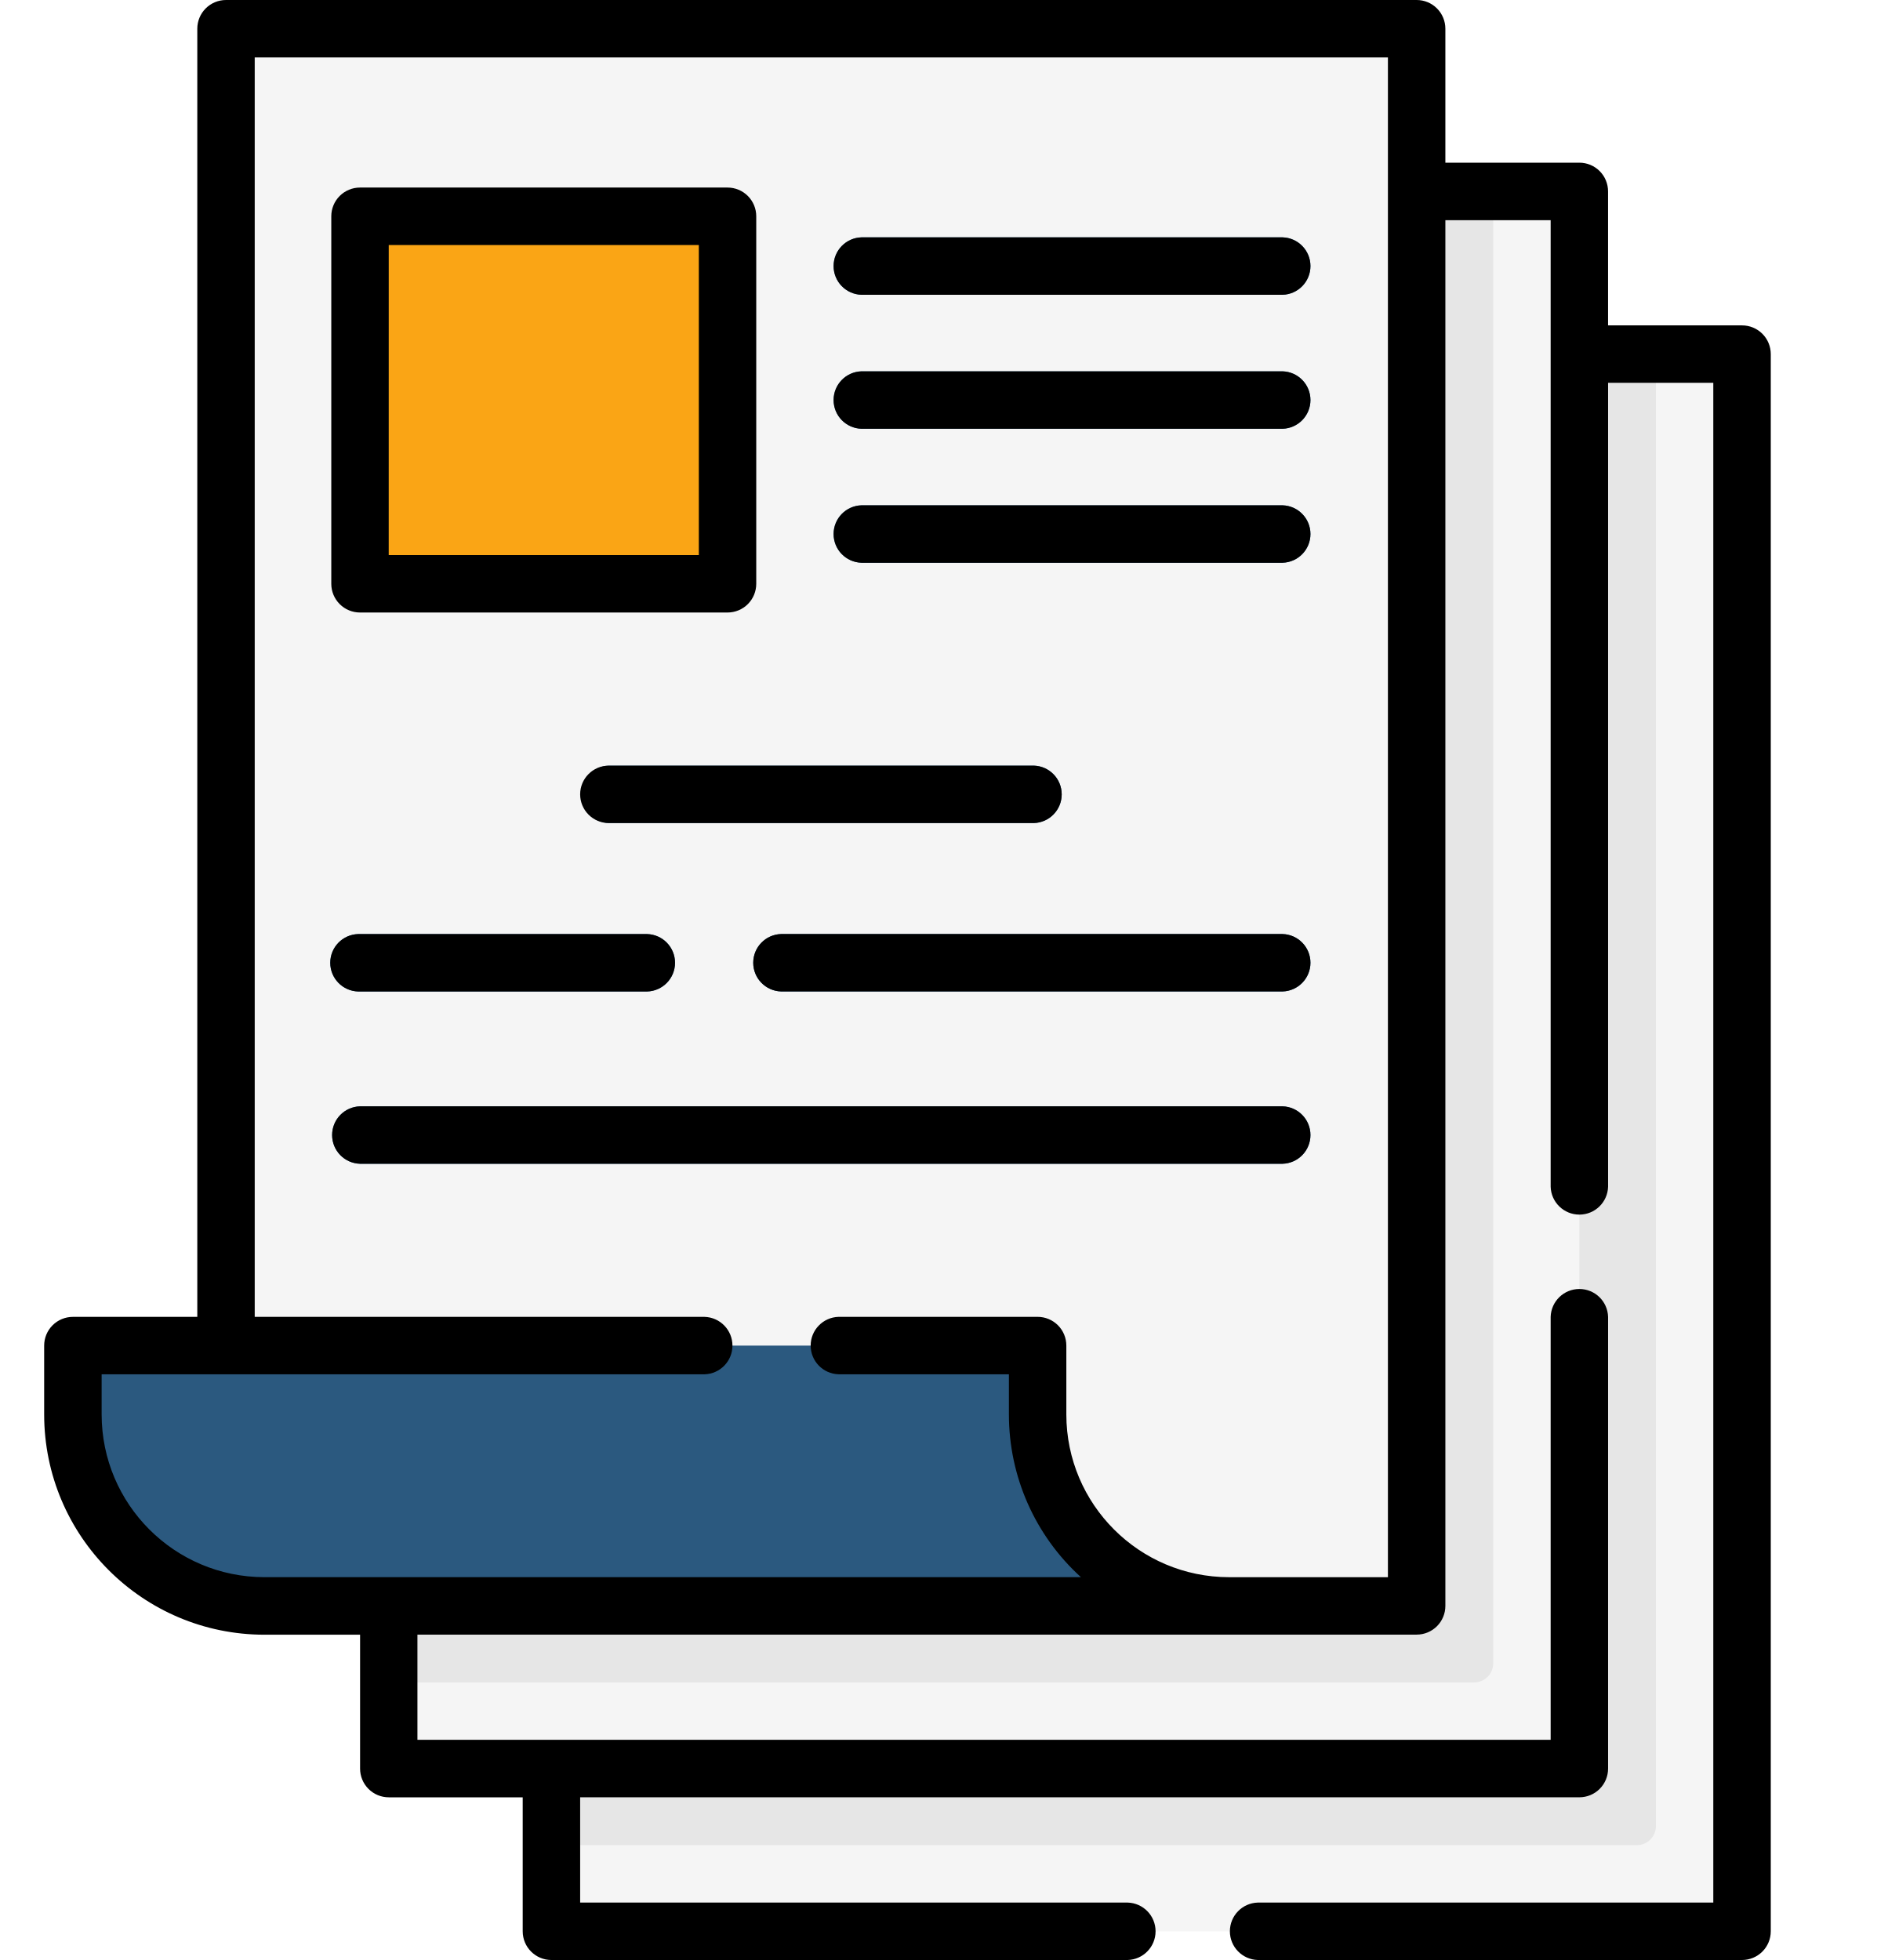
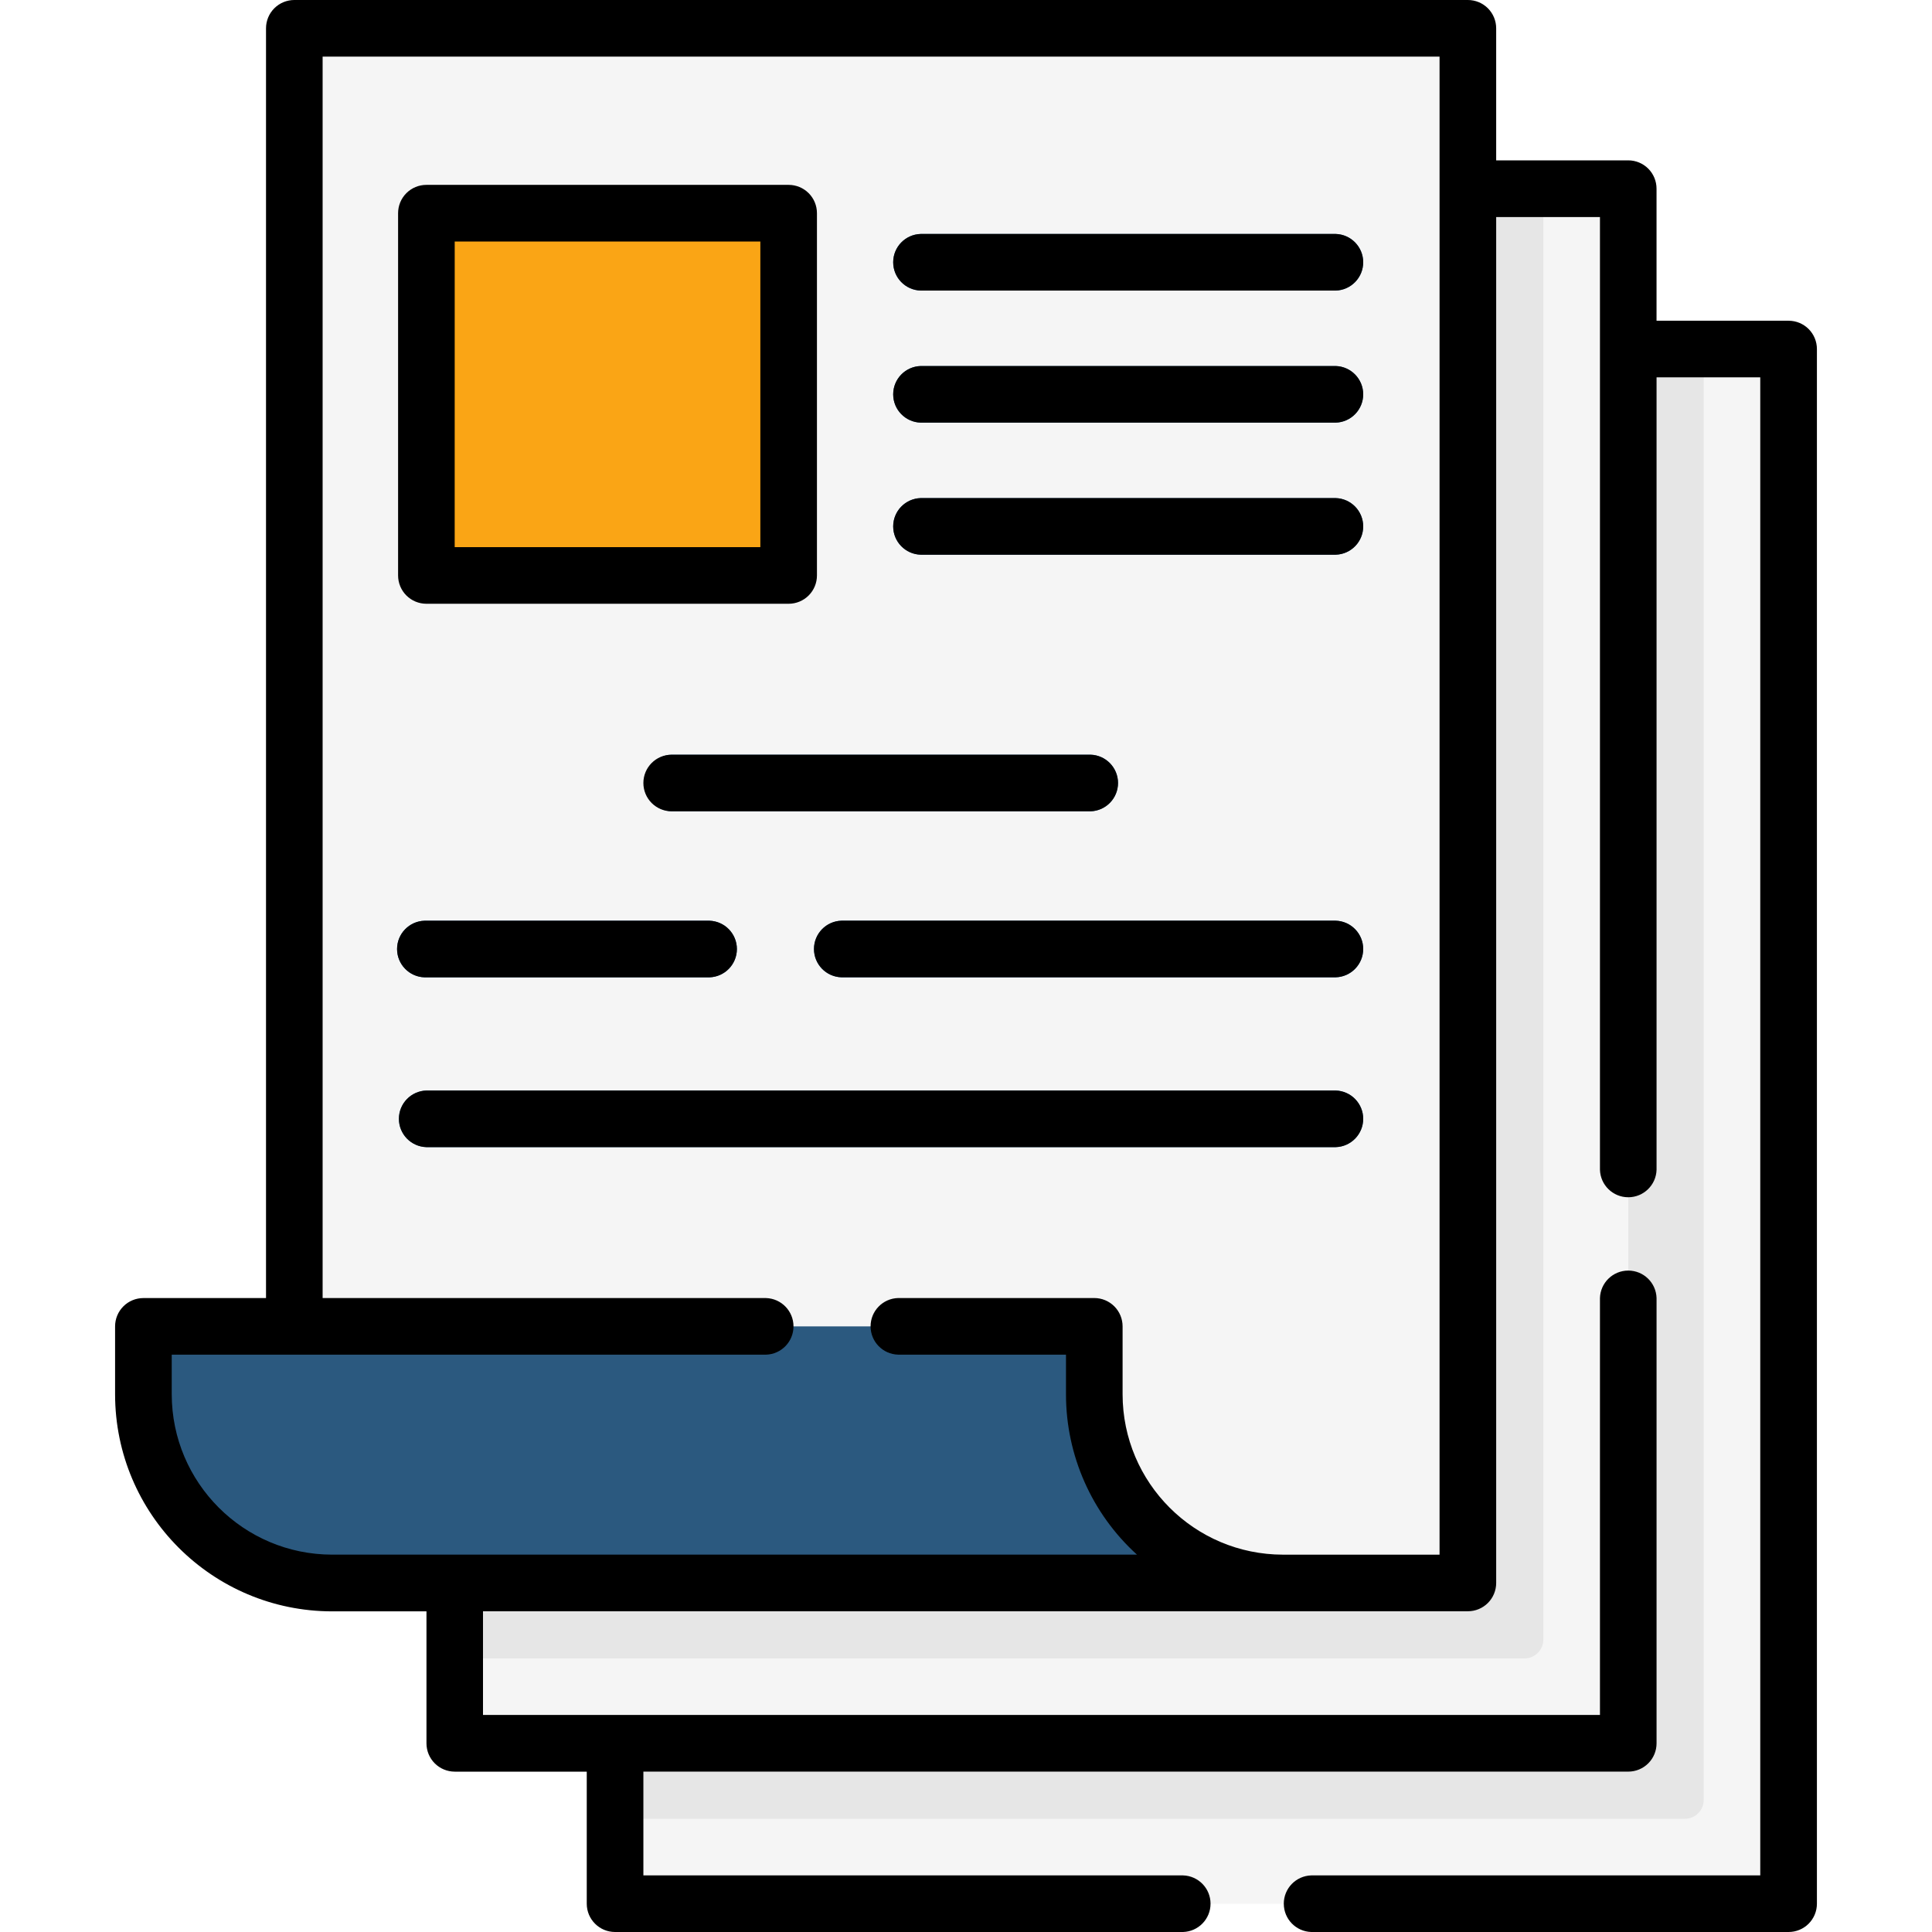
- <svg xmlns="http://www.w3.org/2000/svg" width="78" height="81" viewBox="0 0 78 81">
+ <svg xmlns="http://www.w3.org/2000/svg" width="81" height="81" viewBox="0 0 81 81">
  <defs>
    <clipPath id="clip-path">
-       <rect id="Rectángulo_34564" data-name="Rectángulo 34564" width="78" height="81" transform="translate(3)" fill="#ffd947" stroke="#707070" stroke-width="1" />
+       <rect id="Rectángulo_34564" data-name="Rectángulo 34564" width="81" height="81" fill="#ffd947" stroke="#707070" stroke-width="1" />
    </clipPath>
  </defs>
-   <g id="img59" transform="translate(-3)" clip-path="url(#clip-path)">
+   <g id="Enmascarar_grupo_108" data-name="Enmascarar grupo 108" clip-path="url(#clip-path)">
    <g id="documentos" transform="translate(4.825)">
      <g id="Grupo_86544" data-name="Grupo 86544" transform="translate(1.187 1.187)">
        <path id="Trazado_123894" data-name="Trazado 123894" d="M26.578,14.634H74.2a.791.791,0,0,1,.791.791v63.6a.791.791,0,0,1-.791.791H26.578a.791.791,0,0,1-.791-.791v-63.6A.791.791,0,0,1,26.578,14.634Z" transform="translate(-6.012 -1.187)" fill="#f5f5f5" />
        <path id="Trazado_123895" data-name="Trazado 123895" d="M71.429,14.634V75.463a.791.791,0,0,1-.791.791H25.787V15.425a.791.791,0,0,1,.791-.791Z" transform="translate(-6.012 -1.187)" fill="#e6e6e6" />
        <path id="Trazado_123896" data-name="Trazado 123896" d="M67.474,7.91H19.854a.791.791,0,0,0-.791.791V72.3a.791.791,0,0,0,.791.791H67.474a.791.791,0,0,0,.791-.791V8.7A.791.791,0,0,0,67.474,7.91Z" transform="translate(-6.012 -1.187)" fill="#f5f5f5" />
        <path id="Trazado_123897" data-name="Trazado 123897" d="M64.705,7.91V68.739a.791.791,0,0,1-.791.791H19.063V8.7a.791.791,0,0,1,.791-.791Z" transform="translate(-6.012 -1.187)" fill="#e6e6e6" />
        <path id="Trazado_123898" data-name="Trazado 123898" d="M61.541,1.978v63.6a.791.791,0,0,1-.791.791H13.922a7.911,7.911,0,0,1-7.91-7.91V56.4a.791.791,0,0,1,.791-.791h4.746a.153.153,0,0,0,.027,0,.79.79,0,0,0,.764-.789V1.978a.791.791,0,0,1,.791-.791H60.75A.791.791,0,0,1,61.541,1.978Z" transform="translate(-6.012 -1.187)" fill="#f5f5f5" />
        <path id="Trazado_123899" data-name="Trazado 123899" d="M32.273,24.126H18.668a.791.791,0,0,1-.791-.791V9.729a.791.791,0,0,1,.791-.791H32.273a.791.791,0,0,1,.791.791V23.335A.791.791,0,0,1,32.273,24.126Z" transform="translate(-6.012 -1.187)" fill="#faa515" />
        <g id="Grupo_86543" data-name="Grupo 86543" transform="translate(0 8.622)">
          <path id="Trazado_123900" data-name="Trazado 123900" d="M56,23.256H38.6a1.187,1.187,0,0,1,0-2.373H56a1.187,1.187,0,0,1,0,2.373Z" transform="translate(-6.012 -9.809)" fill="#2b597f" />
          <path id="Trazado_123901" data-name="Trazado 123901" d="M45.721,34.014H28.16a1.187,1.187,0,0,1,0-2.373H45.721a1.187,1.187,0,0,1,0,2.373Z" transform="translate(-6.012 -9.809)" fill="#2b597f" />
          <path id="Trazado_123902" data-name="Trazado 123902" d="M56,17.719H38.6a1.187,1.187,0,0,1,0-2.373H56a1.187,1.187,0,0,1,0,2.373Z" transform="translate(-6.012 -9.809)" fill="#2b597f" />
          <path id="Trazado_123903" data-name="Trazado 123903" d="M56,12.182H38.6a1.187,1.187,0,0,1,0-2.373H56a1.187,1.187,0,0,1,0,2.373Z" transform="translate(-6.012 -9.809)" fill="#2b597f" />
          <path id="Trazado_123904" data-name="Trazado 123904" d="M56,48.094H17.877a1.187,1.187,0,0,1,0-2.373H56a1.187,1.187,0,0,1,0,2.373Z" transform="translate(-6.012 -9.809)" fill="#2b597f" />
          <path id="Trazado_123905" data-name="Trazado 123905" d="M56,40.975H35.279a1.187,1.187,0,0,1,0-2.373H56a1.187,1.187,0,0,1,0,2.373Z" transform="translate(-6.012 -9.809)" fill="#2b597f" />
          <path id="Trazado_123906" data-name="Trazado 123906" d="M29.742,40.975H17.8a1.187,1.187,0,0,1,0-2.373H29.742a1.187,1.187,0,0,1,0,2.373Z" transform="translate(-6.012 -9.809)" fill="#2b597f" />
          <path id="Trazado_123907" data-name="Trazado 123907" d="M53.754,66.366H13.922a7.91,7.91,0,0,1-7.91-7.91V56.4a.791.791,0,0,1,.791-.791h4.746a.153.153,0,0,0,.027,0H45.132a.791.791,0,0,1,.791.791v2.058A7.911,7.911,0,0,0,53.754,66.366Z" transform="translate(-6.012 -9.809)" fill="#2b597f" />
        </g>
      </g>
      <g id="Grupo_86545" data-name="Grupo 86545">
        <path id="Trazado_123908" data-name="Trazado 123908" d="M74.988,13.447H69.451V7.91a1.186,1.186,0,0,0-1.187-1.187H62.728V1.187A1.186,1.186,0,0,0,61.541,0H12.34a1.186,1.186,0,0,0-1.187,1.187V54.422H6.012a1.186,1.186,0,0,0-1.187,1.187v2.848a9.107,9.107,0,0,0,9.1,9.1h3.955V73.09a1.186,1.186,0,0,0,1.187,1.187H24.6v5.537A1.186,1.186,0,0,0,25.787,81H49.6a1.187,1.187,0,0,0,0-2.373H26.974V74.276H68.265a1.186,1.186,0,0,0,1.187-1.187V54.422a1.187,1.187,0,0,0-2.373,0V71.9H20.25V67.553H61.541a1.186,1.186,0,0,0,1.187-1.187V9.1h4.351V49.043a1.187,1.187,0,0,0,2.373,0V15.82H73.8V78.627H54.976a1.187,1.187,0,0,0,0,2.373H74.988a1.186,1.186,0,0,0,1.187-1.187V14.634A1.186,1.186,0,0,0,74.988,13.447ZM60.354,65.18H53.789a6.731,6.731,0,0,1-6.724-6.724V55.608a1.186,1.186,0,0,0-1.187-1.187H37.652a1.187,1.187,0,0,0,0,2.373h7.04v1.661a9.075,9.075,0,0,0,2.976,6.724H13.922A6.731,6.731,0,0,1,7.2,58.456V56.795H32.115a1.187,1.187,0,0,0,0-2.373H13.526V2.373H60.354Z" transform="translate(-4.825)" />
        <path id="Trazado_123909" data-name="Trazado 123909" d="M17.877,25.313H33.064a1.186,1.186,0,0,0,1.187-1.187V8.938a1.186,1.186,0,0,0-1.187-1.187H17.877A1.186,1.186,0,0,0,16.69,8.938V24.126A1.186,1.186,0,0,0,17.877,25.313Zm1.187-15.187H31.878V22.939H19.063Z" transform="translate(-4.825)" />
        <path id="Trazado_123910" data-name="Trazado 123910" d="M56,20.883H38.6a1.187,1.187,0,0,0,0,2.373H56a1.187,1.187,0,0,0,0-2.373Z" transform="translate(-4.825)" />
        <path id="Trazado_123911" data-name="Trazado 123911" d="M26.974,32.827a1.186,1.186,0,0,0,1.187,1.187H45.721a1.187,1.187,0,0,0,0-2.373H28.16A1.186,1.186,0,0,0,26.974,32.827Z" transform="translate(-4.825)" />
        <path id="Trazado_123912" data-name="Trazado 123912" d="M56,15.346H38.6a1.187,1.187,0,0,0,0,2.373H56a1.187,1.187,0,0,0,0-2.373Z" transform="translate(-4.825)" />
        <path id="Trazado_123913" data-name="Trazado 123913" d="M56,9.809H38.6a1.187,1.187,0,0,0,0,2.373H56a1.187,1.187,0,0,0,0-2.373Z" transform="translate(-4.825)" />
        <path id="Trazado_123914" data-name="Trazado 123914" d="M56,45.721H17.877a1.187,1.187,0,0,0,0,2.373H56a1.187,1.187,0,0,0,0-2.373Z" transform="translate(-4.825)" />
        <path id="Trazado_123915" data-name="Trazado 123915" d="M56,38.6H35.279a1.187,1.187,0,0,0,0,2.373H56A1.187,1.187,0,0,0,56,38.6Z" transform="translate(-4.825)" />
        <path id="Trazado_123916" data-name="Trazado 123916" d="M17.8,40.975H29.742a1.187,1.187,0,0,0,0-2.373H17.8a1.187,1.187,0,0,0,0,2.373Z" transform="translate(-4.825)" />
      </g>
    </g>
  </g>
</svg>
